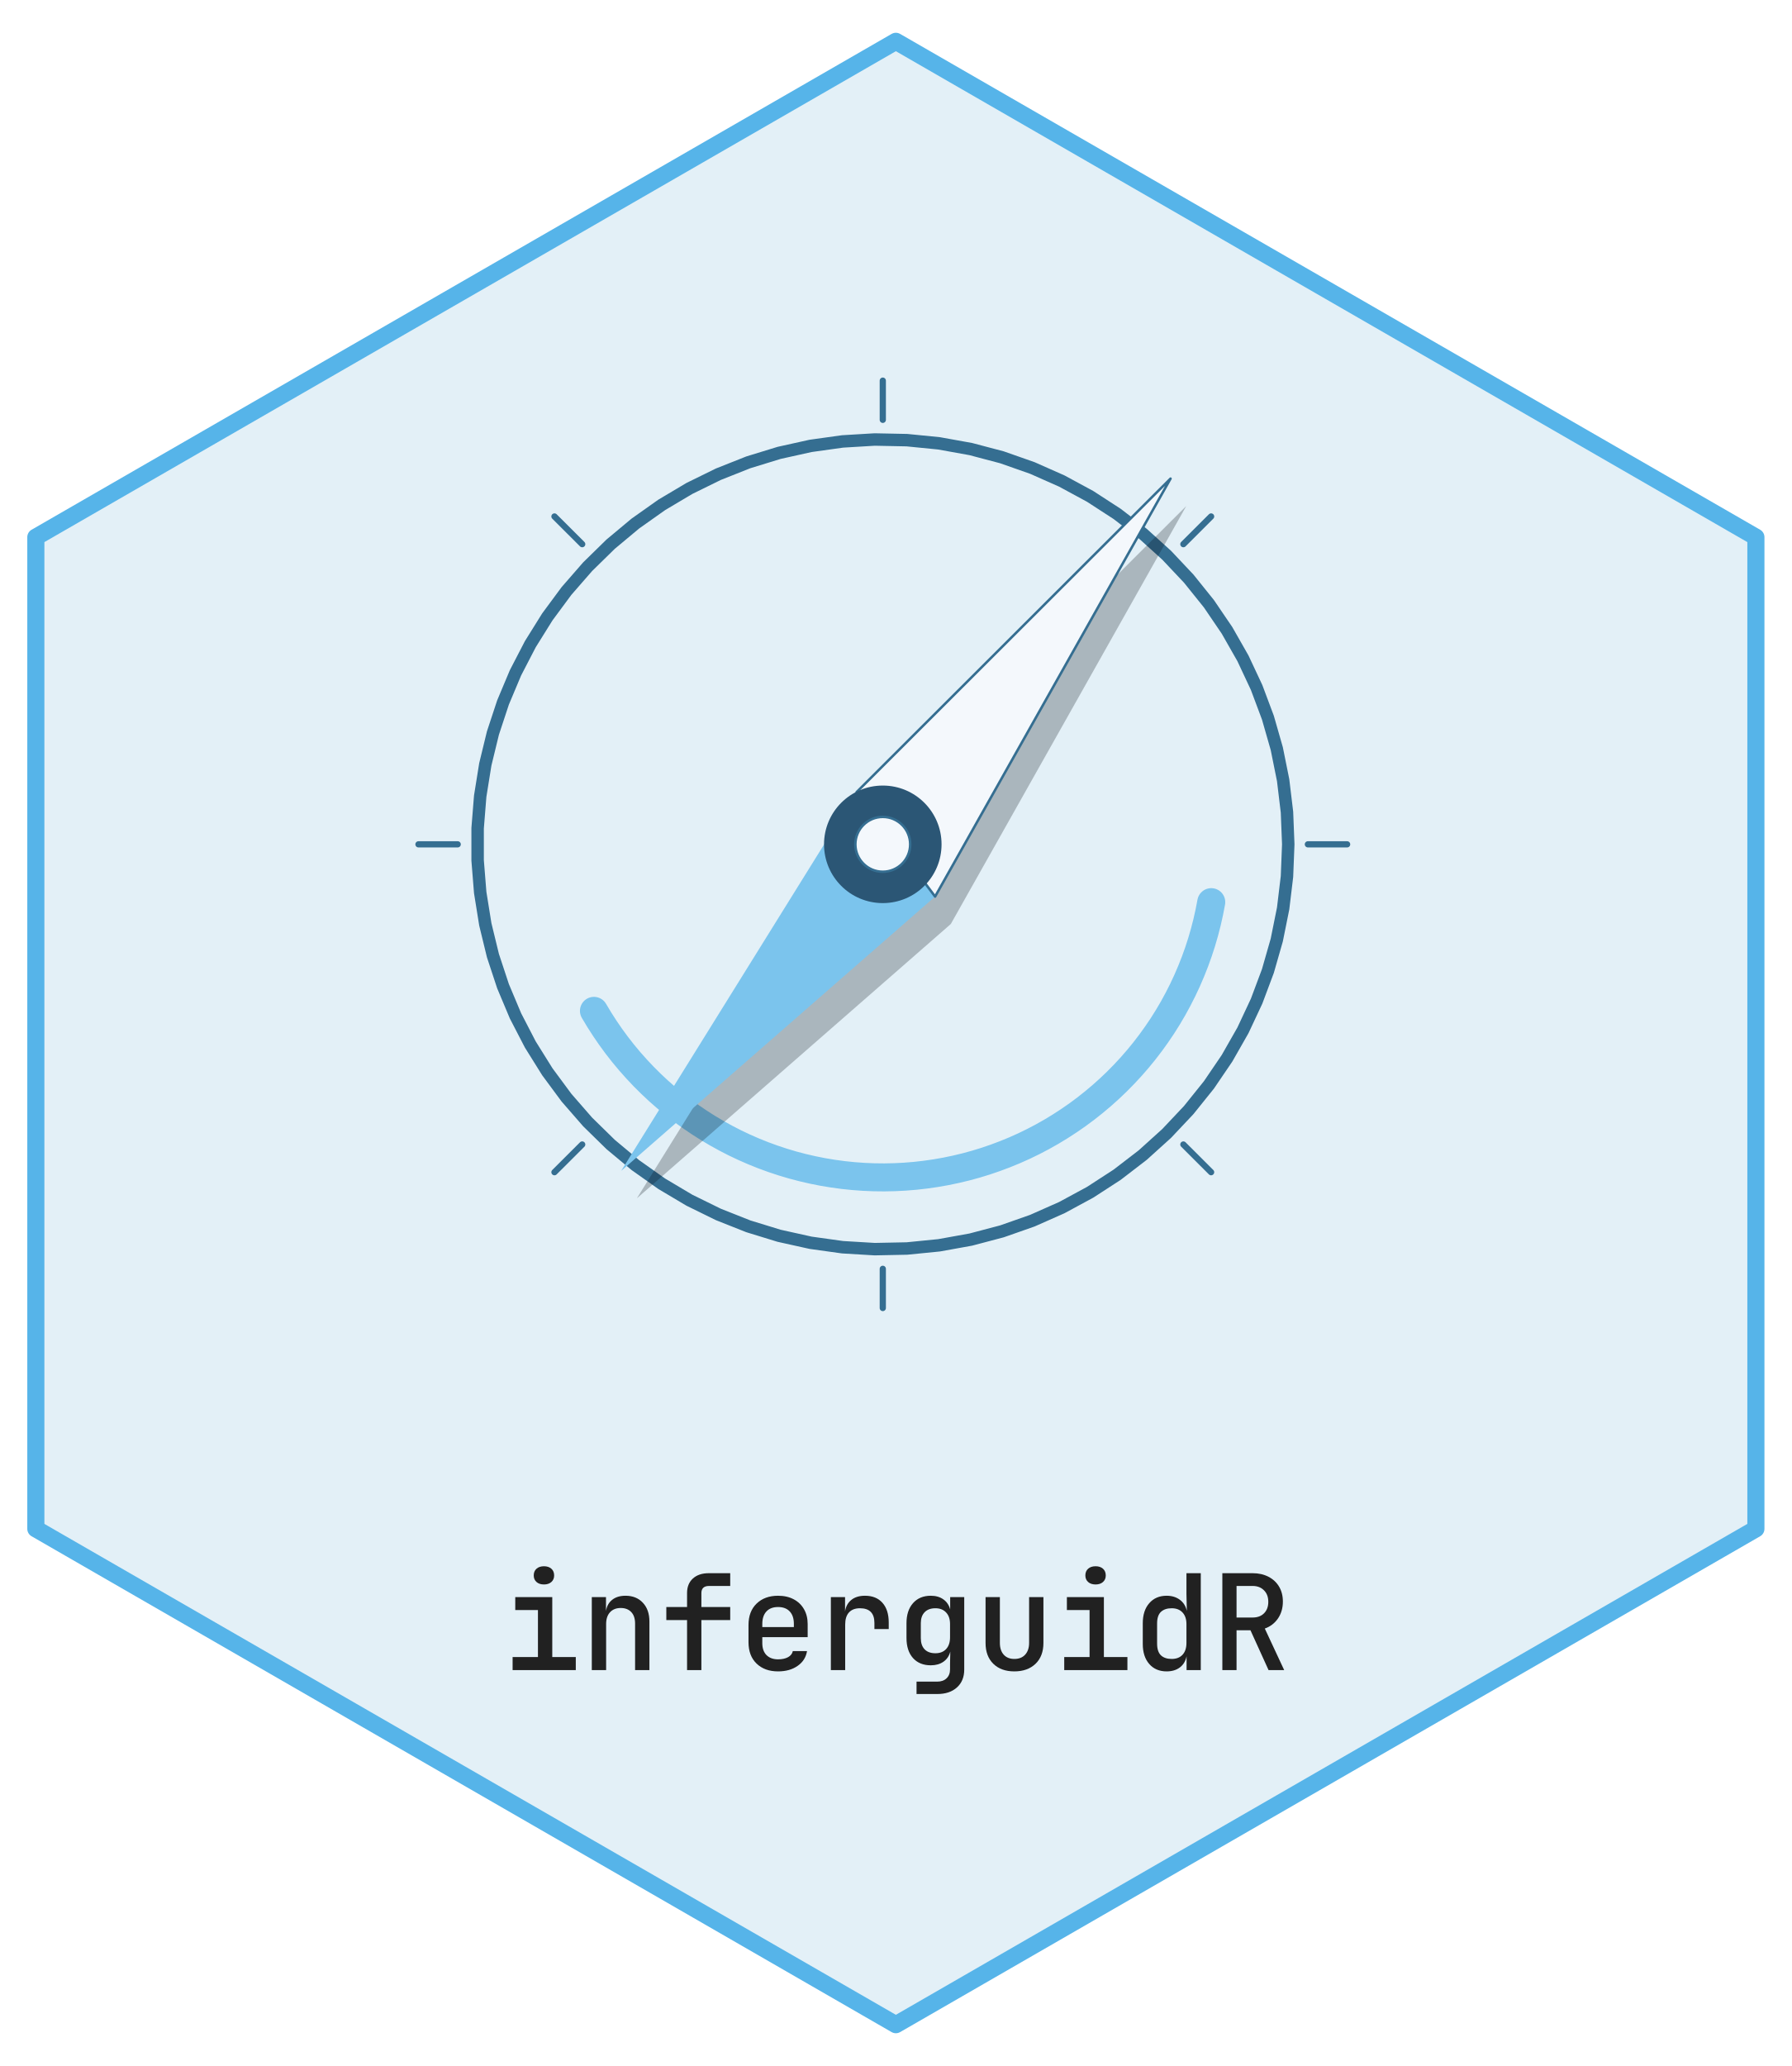
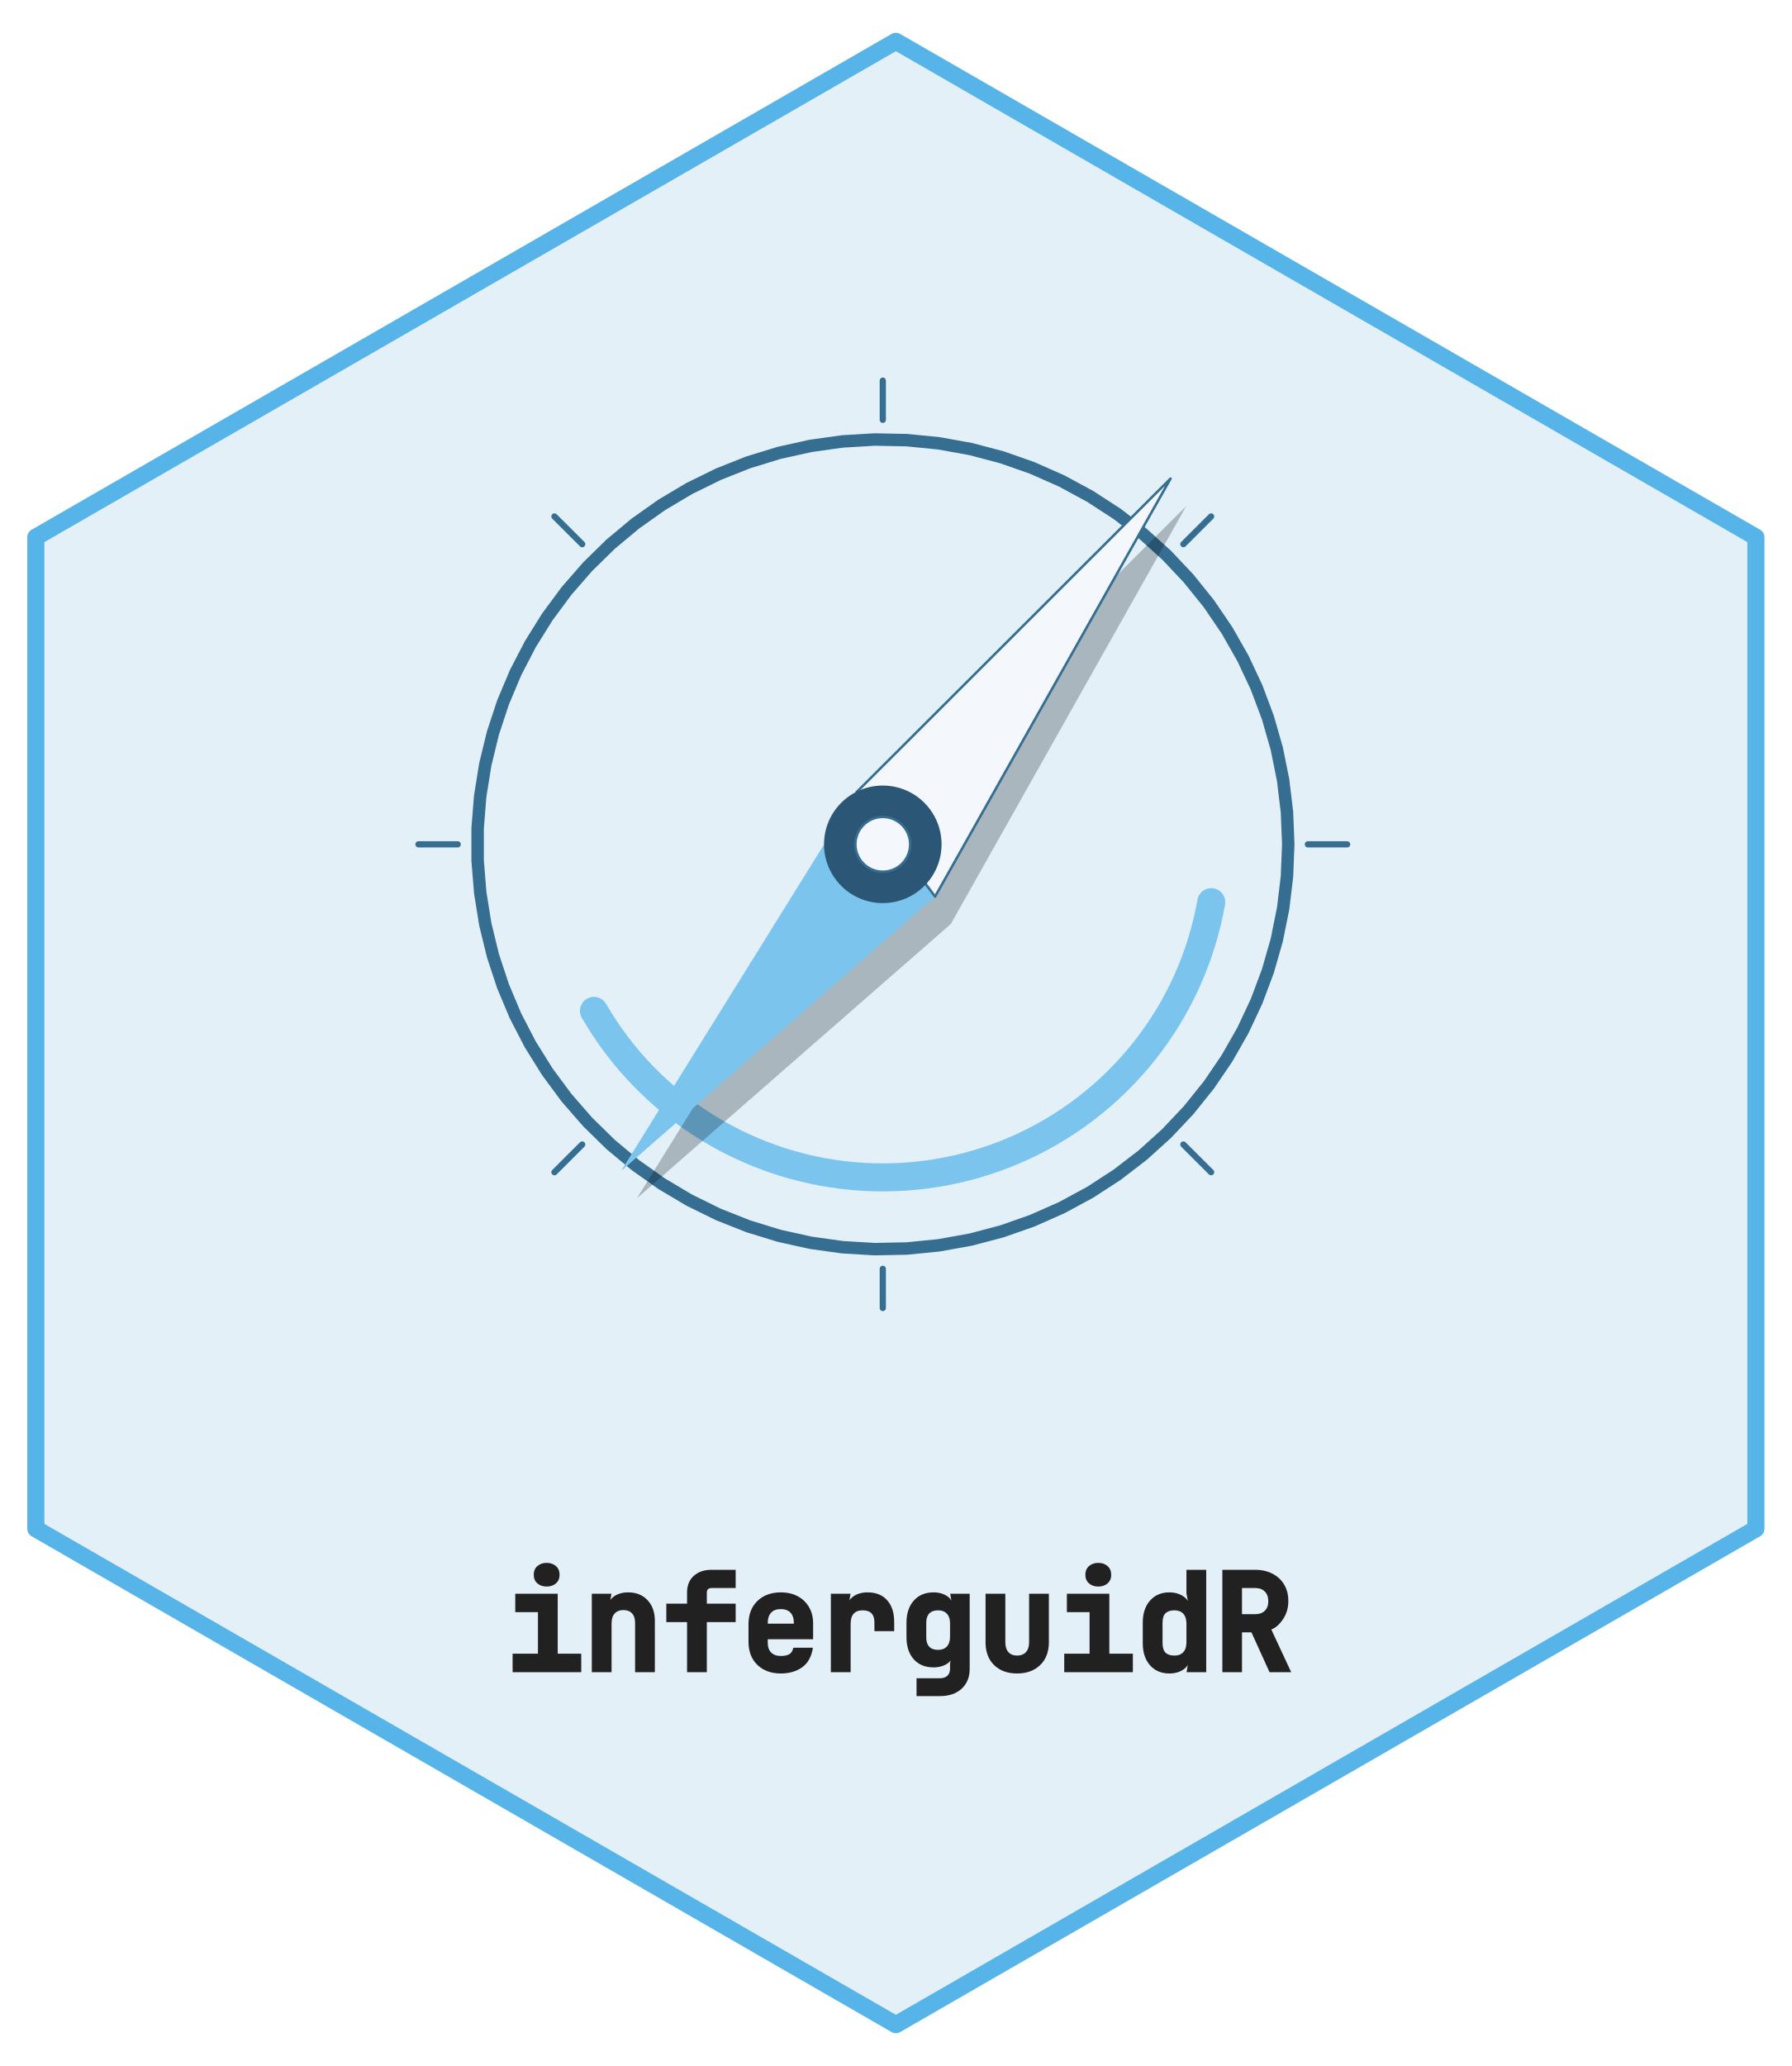
- <svg xmlns="http://www.w3.org/2000/svg" xmlns:xlink="http://www.w3.org/1999/xlink" width="432pt" height="498pt" viewBox="0 0 432 498">
+ <svg xmlns="http://www.w3.org/2000/svg" xmlns:xlink="http://www.w3.org/1999/xlink" width="432" height="498" viewBox="0 0 432 498">
  <defs>
    <g>
      <g id="glyph-0-0">
-         <path d="M 2.594 0 L 2.594 -3.141 L 8.703 -3.141 L 8.703 -14.469 L 3.234 -14.469 L 3.234 -17.594 L 12.156 -17.594 L 12.156 -3.141 L 17.828 -3.141 L 17.828 0 Z M 10.156 -20.641 C 9.406 -20.641 8.805 -20.836 8.359 -21.234 C 7.91 -21.629 7.688 -22.156 7.688 -22.812 C 7.688 -23.5 7.91 -24.039 8.359 -24.438 C 8.805 -24.832 9.406 -25.031 10.156 -25.031 C 10.895 -25.031 11.488 -24.832 11.938 -24.438 C 12.383 -24.039 12.609 -23.5 12.609 -22.812 C 12.609 -22.156 12.383 -21.629 11.938 -21.234 C 11.488 -20.836 10.895 -20.641 10.156 -20.641 Z M 10.156 -20.641 " />
+         <path d="M 2.594 0 L 2.594 -4.453 L 8.703 -4.453 L 8.703 -14.469 L 3.234 -14.469 L 3.234 -18.906 L 13.469 -18.906 L 13.469 -4.453 L 19.141 -4.453 L 19.141 0 Z M 10.812 -20.641 C 9.895 -20.641 9.145 -20.895 8.562 -21.406 C 7.977 -21.926 7.688 -22.613 7.688 -23.469 C 7.688 -24.352 7.977 -25.051 8.562 -25.562 C 9.145 -26.082 9.895 -26.344 10.812 -26.344 C 11.719 -26.344 12.461 -26.082 13.047 -25.562 C 13.629 -25.051 13.922 -24.352 13.922 -23.469 C 13.922 -22.613 13.629 -21.926 13.047 -21.406 C 12.461 -20.895 11.719 -20.641 10.812 -20.641 Z M 10.812 -20.641 " />
      </g>
      <g id="glyph-0-1">
-         <path d="M 2.688 0 L 2.688 -17.594 L 6.109 -17.594 L 6.109 -14.234 C 6.285 -15.391 6.781 -16.289 7.594 -16.938 C 8.414 -17.594 9.488 -17.922 10.812 -17.922 C 12.562 -17.922 13.957 -17.359 15 -16.234 C 16.051 -15.117 16.578 -13.613 16.578 -11.719 L 16.578 0 L 13.125 0 L 13.125 -11.203 C 13.125 -12.422 12.812 -13.352 12.188 -14 C 11.57 -14.645 10.727 -14.969 9.656 -14.969 C 8.57 -14.969 7.711 -14.625 7.078 -13.938 C 6.453 -13.258 6.141 -12.316 6.141 -11.109 L 6.141 0 Z M 2.688 0 " />
+         <path d="M 2.688 0 L 2.688 -18.906 L 7.422 -18.906 L 6.766 -14.891 C 6.535 -16.285 6.891 -17.359 7.828 -18.109 C 8.773 -18.859 9.988 -19.234 11.469 -19.234 C 13.406 -19.234 14.957 -18.609 16.125 -17.359 C 17.301 -16.109 17.891 -14.445 17.891 -12.375 L 17.891 0 L 13.125 0 L 13.125 -11.859 C 13.125 -12.898 12.875 -13.676 12.375 -14.188 C 11.883 -14.707 11.195 -14.969 10.312 -14.969 C 9.414 -14.969 8.711 -14.691 8.203 -14.141 C 7.703 -13.598 7.453 -12.805 7.453 -11.766 L 7.453 0 Z M 2.688 0 " />
      </g>
      <g id="glyph-0-2">
-         <path d="M 6.656 0 L 6.656 -12.062 L 1.656 -12.062 L 1.656 -15.203 L 6.656 -15.203 L 6.656 -18.594 C 6.656 -20.062 7.125 -21.223 8.062 -22.078 C 9 -22.93 10.281 -23.359 11.906 -23.359 L 17.062 -23.359 L 17.062 -20.281 L 11.969 -20.281 C 10.727 -20.281 10.109 -19.707 10.109 -18.562 L 10.109 -15.203 L 17.062 -15.203 L 17.062 -12.062 L 10.109 -12.062 L 10.109 0 Z M 6.656 0 " />
+         <path d="M 6.656 0 L 6.656 -12.062 L 1.656 -12.062 L 1.656 -16.516 L 6.656 -16.516 L 6.656 -19.25 C 6.656 -20.914 7.191 -22.234 8.266 -23.203 C 9.336 -24.18 10.77 -24.672 12.562 -24.672 L 18.375 -24.672 L 18.375 -20.281 L 12.625 -20.281 C 11.82 -20.281 11.422 -19.926 11.422 -19.219 L 11.422 -16.516 L 18.375 -16.516 L 18.375 -12.062 L 11.422 -12.062 L 11.422 0 Z M 6.656 0 " />
      </g>
      <g id="glyph-0-3">
-         <path d="M 9.594 0.312 C 7.445 0.312 5.723 -0.312 4.422 -1.562 C 3.117 -2.82 2.469 -4.539 2.469 -6.719 L 2.469 -10.875 C 2.469 -13.051 3.117 -14.77 4.422 -16.031 C 5.723 -17.289 7.445 -17.922 9.594 -17.922 C 11.051 -17.922 12.312 -17.633 13.375 -17.062 C 14.438 -16.5 15.258 -15.707 15.844 -14.688 C 16.438 -13.664 16.734 -12.473 16.734 -11.109 L 16.734 -7.938 L 5.797 -7.938 L 5.797 -6.5 C 5.797 -5.258 6.133 -4.297 6.812 -3.609 C 7.5 -2.93 8.426 -2.594 9.594 -2.594 C 10.562 -2.594 11.363 -2.766 12 -3.109 C 12.633 -3.461 13.02 -3.953 13.156 -4.578 L 16.578 -4.578 C 16.336 -3.086 15.582 -1.898 14.312 -1.016 C 13.051 -0.129 11.477 0.312 9.594 0.312 Z M 5.797 -11.109 L 5.797 -10.375 L 13.406 -10.375 L 13.406 -11.141 C 13.406 -12.441 13.07 -13.441 12.406 -14.141 C 11.75 -14.848 10.812 -15.203 9.594 -15.203 C 8.383 -15.203 7.445 -14.844 6.781 -14.125 C 6.125 -13.414 5.797 -12.41 5.797 -11.109 Z M 5.797 -11.109 " />
+         <path d="M 10.25 0.312 C 7.926 0.312 6.047 -0.375 4.609 -1.75 C 3.18 -3.133 2.469 -5.008 2.469 -7.375 L 2.469 -11.531 C 2.469 -13.895 3.18 -15.77 4.609 -17.156 C 6.047 -18.539 7.926 -19.234 10.25 -19.234 C 11.82 -19.234 13.188 -18.922 14.344 -18.297 C 15.508 -17.672 16.414 -16.797 17.062 -15.672 C 17.719 -14.547 18.047 -13.242 18.047 -11.766 L 18.047 -7.938 L 7.109 -7.938 L 7.109 -7.156 C 7.109 -6.094 7.383 -5.285 7.938 -4.734 C 8.488 -4.18 9.258 -3.906 10.25 -3.906 C 11.102 -3.906 11.781 -4.039 12.281 -4.312 C 12.781 -4.594 13.113 -5.117 13.281 -5.891 L 18 -5.891 C 17.656 -3.711 16.781 -2.133 15.375 -1.156 C 13.977 -0.176 12.27 0.312 10.25 0.312 Z M 7.109 -11.766 L 7.109 -11.688 L 13.406 -11.688 L 13.406 -11.797 C 13.406 -12.922 13.133 -13.77 12.594 -14.344 C 12.062 -14.914 11.281 -15.203 10.25 -15.203 C 9.227 -15.203 8.445 -14.91 7.906 -14.328 C 7.375 -13.754 7.109 -12.898 7.109 -11.766 Z M 7.109 -11.766 " />
      </g>
      <g id="glyph-0-4">
-         <path d="M 3.328 0 L 3.328 -17.594 L 6.75 -17.594 L 6.75 -14.141 C 6.926 -15.316 7.426 -16.238 8.25 -16.906 C 9.082 -17.582 10.18 -17.922 11.547 -17.922 C 13.359 -17.922 14.766 -17.352 15.766 -16.219 C 16.773 -15.094 17.281 -13.504 17.281 -11.453 L 17.281 -9.891 L 13.828 -9.891 L 13.828 -11.359 C 13.828 -13.723 12.664 -14.906 10.344 -14.906 C 9.188 -14.906 8.301 -14.566 7.688 -13.891 C 7.082 -13.223 6.781 -12.25 6.781 -10.969 L 6.781 0 Z M 3.328 0 " />
+         <path d="M 3.328 0 L 3.328 -18.906 L 8.062 -18.906 L 7.406 -14.797 C 7.176 -16.203 7.535 -17.289 8.484 -18.062 C 9.441 -18.844 10.68 -19.234 12.203 -19.234 C 14.211 -19.234 15.781 -18.598 16.906 -17.328 C 18.031 -16.066 18.594 -14.328 18.594 -12.109 L 18.594 -9.891 L 13.828 -9.891 L 13.828 -12.016 C 13.828 -13.941 12.883 -14.906 11 -14.906 C 10.039 -14.906 9.316 -14.633 8.828 -14.094 C 8.336 -13.562 8.094 -12.738 8.094 -11.625 L 8.094 0 Z M 3.328 0 " />
      </g>
      <g id="glyph-0-5">
-         <path d="M 4.984 5.766 L 4.984 2.781 L 9.953 2.781 C 10.91 2.781 11.664 2.516 12.219 1.984 C 12.781 1.453 13.062 0.727 13.062 -0.188 L 13.062 -1.5 L 13.125 -4.453 C 12.844 -3.398 12.289 -2.586 11.469 -2.016 C 10.645 -1.441 9.629 -1.156 8.422 -1.156 C 6.609 -1.156 5.176 -1.738 4.125 -2.906 C 3.082 -4.082 2.562 -5.695 2.562 -7.75 L 2.562 -11.297 C 2.562 -13.328 3.082 -14.938 4.125 -16.125 C 5.176 -17.32 6.609 -17.922 8.422 -17.922 C 9.629 -17.922 10.641 -17.629 11.453 -17.047 C 12.266 -16.473 12.812 -15.664 13.094 -14.625 L 13.094 -17.594 L 16.484 -17.594 L 16.484 -0.125 C 16.484 1.688 15.898 3.117 14.734 4.172 C 13.566 5.234 11.984 5.766 9.984 5.766 Z M 9.531 -4.062 C 10.625 -4.062 11.484 -4.395 12.109 -5.062 C 12.742 -5.738 13.062 -6.688 13.062 -7.906 L 13.062 -11.109 C 13.062 -12.297 12.742 -13.223 12.109 -13.891 C 11.484 -14.566 10.625 -14.906 9.531 -14.906 C 8.406 -14.906 7.535 -14.582 6.922 -13.938 C 6.316 -13.301 6.016 -12.43 6.016 -11.328 L 6.016 -7.688 C 6.016 -6.551 6.316 -5.66 6.922 -5.016 C 7.535 -4.379 8.406 -4.062 9.531 -4.062 Z M 9.531 -4.062 " />
+         <path d="M 4.984 5.766 L 4.984 1.469 L 10.609 1.469 C 11.391 1.469 11.992 1.266 12.422 0.859 C 12.848 0.453 13.062 -0.113 13.062 -0.844 L 13.062 -2.156 L 13.781 -5.109 C 13.883 -3.785 13.461 -2.797 12.516 -2.141 C 11.566 -1.484 10.422 -1.156 9.078 -1.156 C 7.066 -1.156 5.477 -1.805 4.312 -3.109 C 3.145 -4.422 2.562 -6.188 2.562 -8.406 L 2.562 -11.953 C 2.562 -14.148 3.145 -15.91 4.312 -17.234 C 5.477 -18.566 7.066 -19.234 9.078 -19.234 C 10.422 -19.234 11.562 -18.898 12.5 -18.234 C 13.438 -17.566 13.852 -16.582 13.75 -15.281 L 13.094 -18.906 L 17.797 -18.906 L 17.797 -0.781 C 17.797 1.227 17.145 2.82 15.844 4 C 14.539 5.176 12.805 5.766 10.641 5.766 Z M 10.188 -5.375 C 11.094 -5.375 11.797 -5.645 12.297 -6.188 C 12.805 -6.727 13.062 -7.52 13.062 -8.562 L 13.062 -11.766 C 13.062 -12.773 12.805 -13.551 12.297 -14.094 C 11.797 -14.633 11.094 -14.906 10.188 -14.906 C 9.25 -14.906 8.535 -14.648 8.047 -14.141 C 7.566 -13.629 7.328 -12.91 7.328 -11.984 L 7.328 -8.344 C 7.328 -7.383 7.566 -6.648 8.047 -6.141 C 8.535 -5.629 9.25 -5.375 10.188 -5.375 Z M 10.188 -5.375 " />
      </g>
      <g id="glyph-0-6">
-         <path d="M 9.562 0.312 C 7.438 0.312 5.75 -0.297 4.5 -1.516 C 3.25 -2.742 2.625 -4.414 2.625 -6.531 L 2.625 -17.594 L 6.078 -17.594 L 6.078 -6.562 C 6.078 -5.363 6.383 -4.414 7 -3.719 C 7.625 -3.031 8.477 -2.688 9.562 -2.688 C 10.676 -2.688 11.547 -3.031 12.172 -3.719 C 12.805 -4.414 13.125 -5.363 13.125 -6.562 L 13.125 -17.594 L 16.578 -17.594 L 16.578 -6.531 C 16.578 -4.414 15.941 -2.742 14.672 -1.516 C 13.398 -0.297 11.695 0.312 9.562 0.312 Z M 9.562 0.312 " />
+         <path d="M 10.219 0.312 C 7.914 0.312 6.07 -0.359 4.688 -1.703 C 3.312 -3.055 2.625 -4.883 2.625 -7.188 L 2.625 -18.906 L 7.391 -18.906 L 7.391 -7.219 C 7.391 -6.188 7.641 -5.391 8.141 -4.828 C 8.641 -4.273 9.332 -4 10.219 -4 C 11.133 -4 11.848 -4.273 12.359 -4.828 C 12.867 -5.391 13.125 -6.188 13.125 -7.219 L 13.125 -18.906 L 17.891 -18.906 L 17.891 -7.188 C 17.891 -4.883 17.188 -3.055 15.781 -1.703 C 14.383 -0.359 12.531 0.312 10.219 0.312 Z M 10.219 0.312 " />
      </g>
      <g id="glyph-0-7">
-         <path d="M 8.281 0.312 C 6.531 0.312 5.133 -0.281 4.094 -1.469 C 3.051 -2.664 2.531 -4.273 2.531 -6.297 L 2.531 -11.266 C 2.531 -13.316 3.051 -14.938 4.094 -16.125 C 5.133 -17.32 6.531 -17.922 8.281 -17.922 C 9.539 -17.922 10.602 -17.598 11.469 -16.953 C 12.332 -16.316 12.895 -15.422 13.156 -14.266 L 13.062 -18.344 L 13.062 -23.359 L 16.516 -23.359 L 16.516 0 L 13.094 0 L 13.094 -3.328 C 12.852 -2.172 12.312 -1.273 11.469 -0.641 C 10.625 -0.004 9.562 0.312 8.281 0.312 Z M 9.5 -2.688 C 10.613 -2.688 11.484 -3.02 12.109 -3.688 C 12.742 -4.363 13.062 -5.32 13.062 -6.562 L 13.062 -11.078 C 13.062 -12.285 12.742 -13.223 12.109 -13.891 C 11.484 -14.566 10.613 -14.906 9.5 -14.906 C 8.395 -14.906 7.531 -14.613 6.906 -14.031 C 6.289 -13.445 5.984 -12.516 5.984 -11.234 L 5.984 -6.406 C 5.984 -5.102 6.289 -4.156 6.906 -3.562 C 7.531 -2.977 8.395 -2.688 9.5 -2.688 Z M 9.5 -2.688 " />
+         <path d="M 8.938 0.312 C 6.988 0.312 5.43 -0.348 4.266 -1.672 C 3.109 -3.004 2.531 -4.766 2.531 -6.953 L 2.531 -11.922 C 2.531 -14.141 3.109 -15.91 4.266 -17.234 C 5.43 -18.566 6.988 -19.234 8.938 -19.234 C 10.344 -19.234 11.539 -18.863 12.531 -18.125 C 13.52 -17.395 13.945 -16.328 13.812 -14.922 L 13.062 -19 L 13.062 -24.672 L 17.828 -24.672 L 17.828 0 L 13.094 0 L 13.75 -3.984 C 13.906 -2.578 13.5 -1.508 12.531 -0.781 C 11.562 -0.051 10.363 0.312 8.938 0.312 Z M 10.156 -4 C 11.082 -4 11.797 -4.27 12.297 -4.812 C 12.805 -5.352 13.062 -6.156 13.062 -7.219 L 13.062 -11.734 C 13.062 -12.766 12.805 -13.551 12.297 -14.094 C 11.797 -14.633 11.082 -14.906 10.156 -14.906 C 9.227 -14.906 8.52 -14.676 8.031 -14.219 C 7.539 -13.758 7.297 -12.984 7.297 -11.891 L 7.297 -7.062 C 7.297 -5.945 7.539 -5.156 8.031 -4.688 C 8.52 -4.227 9.227 -4 10.156 -4 Z M 10.156 -4 " />
      </g>
      <g id="glyph-0-8">
-         <path d="M 2.719 0 L 2.719 -23.359 L 10.016 -23.359 C 11.461 -23.359 12.734 -23.07 13.828 -22.5 C 14.93 -21.938 15.785 -21.145 16.391 -20.125 C 17.004 -19.102 17.312 -17.898 17.312 -16.516 C 17.312 -14.953 16.914 -13.594 16.125 -12.438 C 15.332 -11.289 14.273 -10.484 12.953 -10.016 L 17.625 0 L 13.859 0 L 9.5 -9.594 L 6.141 -9.594 L 6.141 0 Z M 6.141 -12.672 L 10.016 -12.672 C 11.172 -12.672 12.086 -13.008 12.766 -13.688 C 13.453 -14.375 13.797 -15.297 13.797 -16.453 C 13.797 -17.617 13.445 -18.547 12.75 -19.234 C 12.062 -19.93 11.148 -20.281 10.016 -20.281 L 6.141 -20.281 Z M 6.141 -12.672 " />
+         <path d="M 2.719 0 L 2.719 -24.672 L 10.672 -24.672 C 12.223 -24.672 13.598 -24.359 14.797 -23.734 C 16.004 -23.117 16.941 -22.25 17.609 -21.125 C 18.285 -20 18.625 -18.68 18.625 -17.172 C 18.625 -15.473 18.188 -13.988 17.312 -12.719 C 16.445 -11.457 15.516 -10.648 14.516 -10.297 L 19.312 0 L 14.094 0 L 9.734 -9.594 L 7.453 -9.594 L 7.453 0 Z M 7.453 -13.984 L 10.672 -13.984 C 11.648 -13.984 12.414 -14.258 12.969 -14.812 C 13.52 -15.363 13.797 -16.129 13.797 -17.109 C 13.797 -18.098 13.516 -18.875 12.953 -19.438 C 12.391 -20 11.629 -20.281 10.672 -20.281 L 7.453 -20.281 Z M 7.453 -13.984 " />
      </g>
    </g>
  </defs>
  <path fill-rule="nonzero" fill="rgb(89.02%, 94.118%, 96.863%)" fill-opacity="1" stroke-width="4.125" stroke-linecap="round" stroke-linejoin="round" stroke="rgb(33.725%, 70.588%, 91.373%)" stroke-opacity="1" stroke-miterlimit="10" d="M 216 9.961 L 423.359 129.48 L 423.359 368.52 L 216 488.039 L 8.641 368.52 L 8.641 129.48 Z M 216 9.961 " />
  <path fill="none" stroke-width="3" stroke-linecap="round" stroke-linejoin="round" stroke="rgb(20.784%, 43.137%, 56.863%)" stroke-opacity="1" stroke-miterlimit="10" d="M 310.609 203.523 L 310.301 195.766 L 309.375 188.062 L 307.84 180.453 L 305.703 172.992 L 302.98 165.723 L 299.688 158.695 L 295.844 151.949 L 291.477 145.527 L 286.613 139.477 L 281.285 133.828 L 275.52 128.617 L 269.363 123.883 L 262.844 119.652 L 256.012 115.953 L 248.906 112.805 L 241.574 110.23 L 234.059 108.246 L 226.41 106.867 L 218.676 106.098 L 210.902 105.941 L 203.145 106.406 L 195.445 107.48 L 187.855 109.164 L 180.426 111.445 L 173.203 114.309 L 166.227 117.734 L 159.547 121.703 L 153.203 126.191 L 147.238 131.164 L 141.688 136.598 L 136.586 142.453 L 131.969 148.695 L 127.859 155.285 L 124.289 162.176 L 121.281 169.332 L 118.848 176.703 L 117.012 184.242 L 115.781 191.906 L 115.16 199.641 L 115.16 207.402 L 115.781 215.137 L 117.012 222.801 L 118.848 230.34 L 121.281 237.711 L 124.289 244.867 L 127.859 251.762 L 131.969 258.348 L 136.586 264.59 L 141.688 270.445 L 147.238 275.879 L 153.203 280.852 L 159.547 285.34 L 166.227 289.309 L 173.203 292.734 L 180.426 295.598 L 187.855 297.879 L 195.445 299.562 L 203.145 300.637 L 210.902 301.102 L 218.676 300.945 L 226.41 300.176 L 234.059 298.797 L 241.574 296.812 L 248.906 294.238 L 256.012 291.09 L 262.844 287.391 L 269.363 283.16 L 275.52 278.426 L 281.285 273.219 L 286.613 267.57 L 291.477 261.516 L 295.844 255.094 L 299.688 248.348 L 302.98 241.32 L 305.703 234.051 L 307.84 226.59 L 309.375 218.98 L 310.301 211.277 L 310.609 203.523 " />
  <path fill="none" stroke-width="6.75" stroke-linecap="round" stroke-linejoin="round" stroke="rgb(48.235%, 76.863%, 92.941%)" stroke-opacity="1" stroke-miterlimit="10" d="M 143.203 243.664 L 144.48 245.793 L 145.824 247.883 L 147.23 249.934 L 148.699 251.938 L 150.227 253.895 L 151.816 255.801 L 153.469 257.66 L 155.172 259.469 L 156.934 261.223 L 158.746 262.922 L 160.613 264.562 L 162.527 266.148 L 164.492 267.672 L 166.504 269.133 L 168.559 270.531 L 170.656 271.867 L 172.793 273.137 L 174.969 274.34 L 177.18 275.477 L 179.426 276.543 L 181.703 277.539 L 184.012 278.465 L 186.348 279.32 L 188.707 280.102 L 191.09 280.812 L 193.496 281.445 L 195.918 282.004 L 198.359 282.492 L 200.812 282.898 L 203.273 283.234 L 205.75 283.492 L 208.23 283.672 L 210.715 283.777 L 213.203 283.805 L 215.688 283.754 L 218.172 283.629 L 220.652 283.426 L 223.121 283.145 L 225.586 282.789 L 228.035 282.359 L 230.469 281.852 L 232.887 281.273 L 235.285 280.617 L 237.664 279.887 L 240.016 279.082 L 242.344 278.207 L 244.645 277.262 L 246.914 276.246 L 249.148 275.16 L 251.352 274.004 L 253.516 272.781 L 255.641 271.492 L 257.727 270.137 L 259.77 268.723 L 261.766 267.242 L 263.715 265.699 L 265.617 264.102 L 267.469 262.441 L 269.27 260.727 L 271.012 258.957 L 272.703 257.137 L 274.336 255.262 L 275.91 253.34 L 277.422 251.367 L 278.871 249.352 L 280.262 247.293 L 281.586 245.188 L 282.844 243.047 L 284.031 240.867 L 285.156 238.652 L 286.211 236.402 L 287.191 234.121 L 288.105 231.812 L 288.945 229.477 L 289.715 227.113 L 290.406 224.727 L 291.027 222.324 L 291.57 219.902 L 292.043 217.461 " />
  <path fill="none" stroke-width="1.5" stroke-linecap="round" stroke-linejoin="round" stroke="rgb(20.784%, 43.137%, 56.863%)" stroke-opacity="1" stroke-miterlimit="10" d="M 315.34 203.523 L 324.801 203.523 " />
  <path fill="none" stroke-width="1.5" stroke-linecap="round" stroke-linejoin="round" stroke="rgb(20.784%, 43.137%, 56.863%)" stroke-opacity="1" stroke-miterlimit="10" d="M 285.32 131.168 L 292.008 124.492 " />
  <path fill="none" stroke-width="1.5" stroke-linecap="round" stroke-linejoin="round" stroke="rgb(20.784%, 43.137%, 56.863%)" stroke-opacity="1" stroke-miterlimit="10" d="M 212.848 101.199 L 212.848 91.754 " />
  <path fill="none" stroke-width="1.5" stroke-linecap="round" stroke-linejoin="round" stroke="rgb(20.784%, 43.137%, 56.863%)" stroke-opacity="1" stroke-miterlimit="10" d="M 140.375 131.168 L 133.684 124.492 " />
  <path fill="none" stroke-width="1.5" stroke-linecap="round" stroke-linejoin="round" stroke="rgb(20.784%, 43.137%, 56.863%)" stroke-opacity="1" stroke-miterlimit="10" d="M 110.355 203.523 L 100.895 203.523 " />
  <path fill="none" stroke-width="1.5" stroke-linecap="round" stroke-linejoin="round" stroke="rgb(20.784%, 43.137%, 56.863%)" stroke-opacity="1" stroke-miterlimit="10" d="M 140.375 275.875 L 133.684 282.551 " />
  <path fill="none" stroke-width="1.5" stroke-linecap="round" stroke-linejoin="round" stroke="rgb(20.784%, 43.137%, 56.863%)" stroke-opacity="1" stroke-miterlimit="10" d="M 212.848 305.844 L 212.848 315.289 " />
  <path fill="none" stroke-width="1.5" stroke-linecap="round" stroke-linejoin="round" stroke="rgb(20.784%, 43.137%, 56.863%)" stroke-opacity="1" stroke-miterlimit="10" d="M 285.32 275.875 L 292.008 282.551 " />
  <path fill-rule="nonzero" fill="rgb(1.176%, 3.922%, 7.059%)" fill-opacity="0.251" d="M 153.559 288.844 L 229.246 222.727 L 286.012 121.98 L 210.324 197.539 Z M 153.559 288.844 " />
  <path fill-rule="nonzero" fill="rgb(48.235%, 76.863%, 92.941%)" fill-opacity="1" d="M 149.773 282.23 L 225.461 216.113 L 282.227 115.367 L 206.539 190.93 Z M 149.773 282.23 " />
  <path fill-rule="nonzero" fill="rgb(95.686%, 97.255%, 98.824%)" fill-opacity="1" stroke-width="0.6" stroke-linecap="round" stroke-linejoin="round" stroke="rgb(20.784%, 43.137%, 56.863%)" stroke-opacity="1" stroke-miterlimit="10" d="M 206.539 190.93 L 225.461 216.113 L 282.227 115.367 Z M 206.539 190.93 " />
  <path fill-rule="nonzero" fill="rgb(16.863%, 33.725%, 45.882%)" fill-opacity="1" d="M 227.016 203.523 C 227.016 211.348 220.672 217.688 212.848 217.688 C 205.023 217.688 198.68 211.348 198.68 203.523 C 198.68 195.695 205.023 189.355 212.848 189.355 C 220.672 189.355 227.016 195.695 227.016 203.523 " />
  <path fill-rule="nonzero" fill="rgb(95.686%, 97.255%, 98.824%)" fill-opacity="1" stroke-width="0.6" stroke-linecap="round" stroke-linejoin="round" stroke="rgb(20.784%, 43.137%, 56.863%)" stroke-opacity="1" stroke-miterlimit="10" d="M 219.457 203.523 C 219.457 207.172 216.496 210.133 212.848 210.133 C 209.195 210.133 206.234 207.172 206.234 203.523 C 206.234 199.871 209.195 196.91 212.848 196.91 C 216.496 196.91 219.457 199.871 219.457 203.523 " />
  <g fill="rgb(12.941%, 12.941%, 12.941%)" fill-opacity="1">
-     <use xlink:href="#glyph-0-0" x="121" y="402.569" />
-     <use xlink:href="#glyph-0-1" x="140" y="402.569" />
-     <use xlink:href="#glyph-0-2" x="159" y="402.569" />
-     <use xlink:href="#glyph-0-3" x="178" y="402.569" />
-     <use xlink:href="#glyph-0-4" x="197" y="402.569" />
-     <use xlink:href="#glyph-0-5" x="216" y="402.569" />
-     <use xlink:href="#glyph-0-6" x="235" y="402.569" />
-     <use xlink:href="#glyph-0-0" x="254" y="402.569" />
-     <use xlink:href="#glyph-0-7" x="273" y="402.569" />
-     <use xlink:href="#glyph-0-8" x="292" y="402.569" />
+     <use xlink:href="#glyph-0-0" x="121" y="403.069" />
+     <use xlink:href="#glyph-0-1" x="140" y="403.069" />
+     <use xlink:href="#glyph-0-2" x="159" y="403.069" />
+     <use xlink:href="#glyph-0-3" x="178" y="403.069" />
+     <use xlink:href="#glyph-0-4" x="197" y="403.069" />
+     <use xlink:href="#glyph-0-5" x="216" y="403.069" />
+     <use xlink:href="#glyph-0-6" x="235" y="403.069" />
+     <use xlink:href="#glyph-0-0" x="254" y="403.069" />
+     <use xlink:href="#glyph-0-7" x="273" y="403.069" />
+     <use xlink:href="#glyph-0-8" x="292" y="403.069" />
  </g>
</svg>
